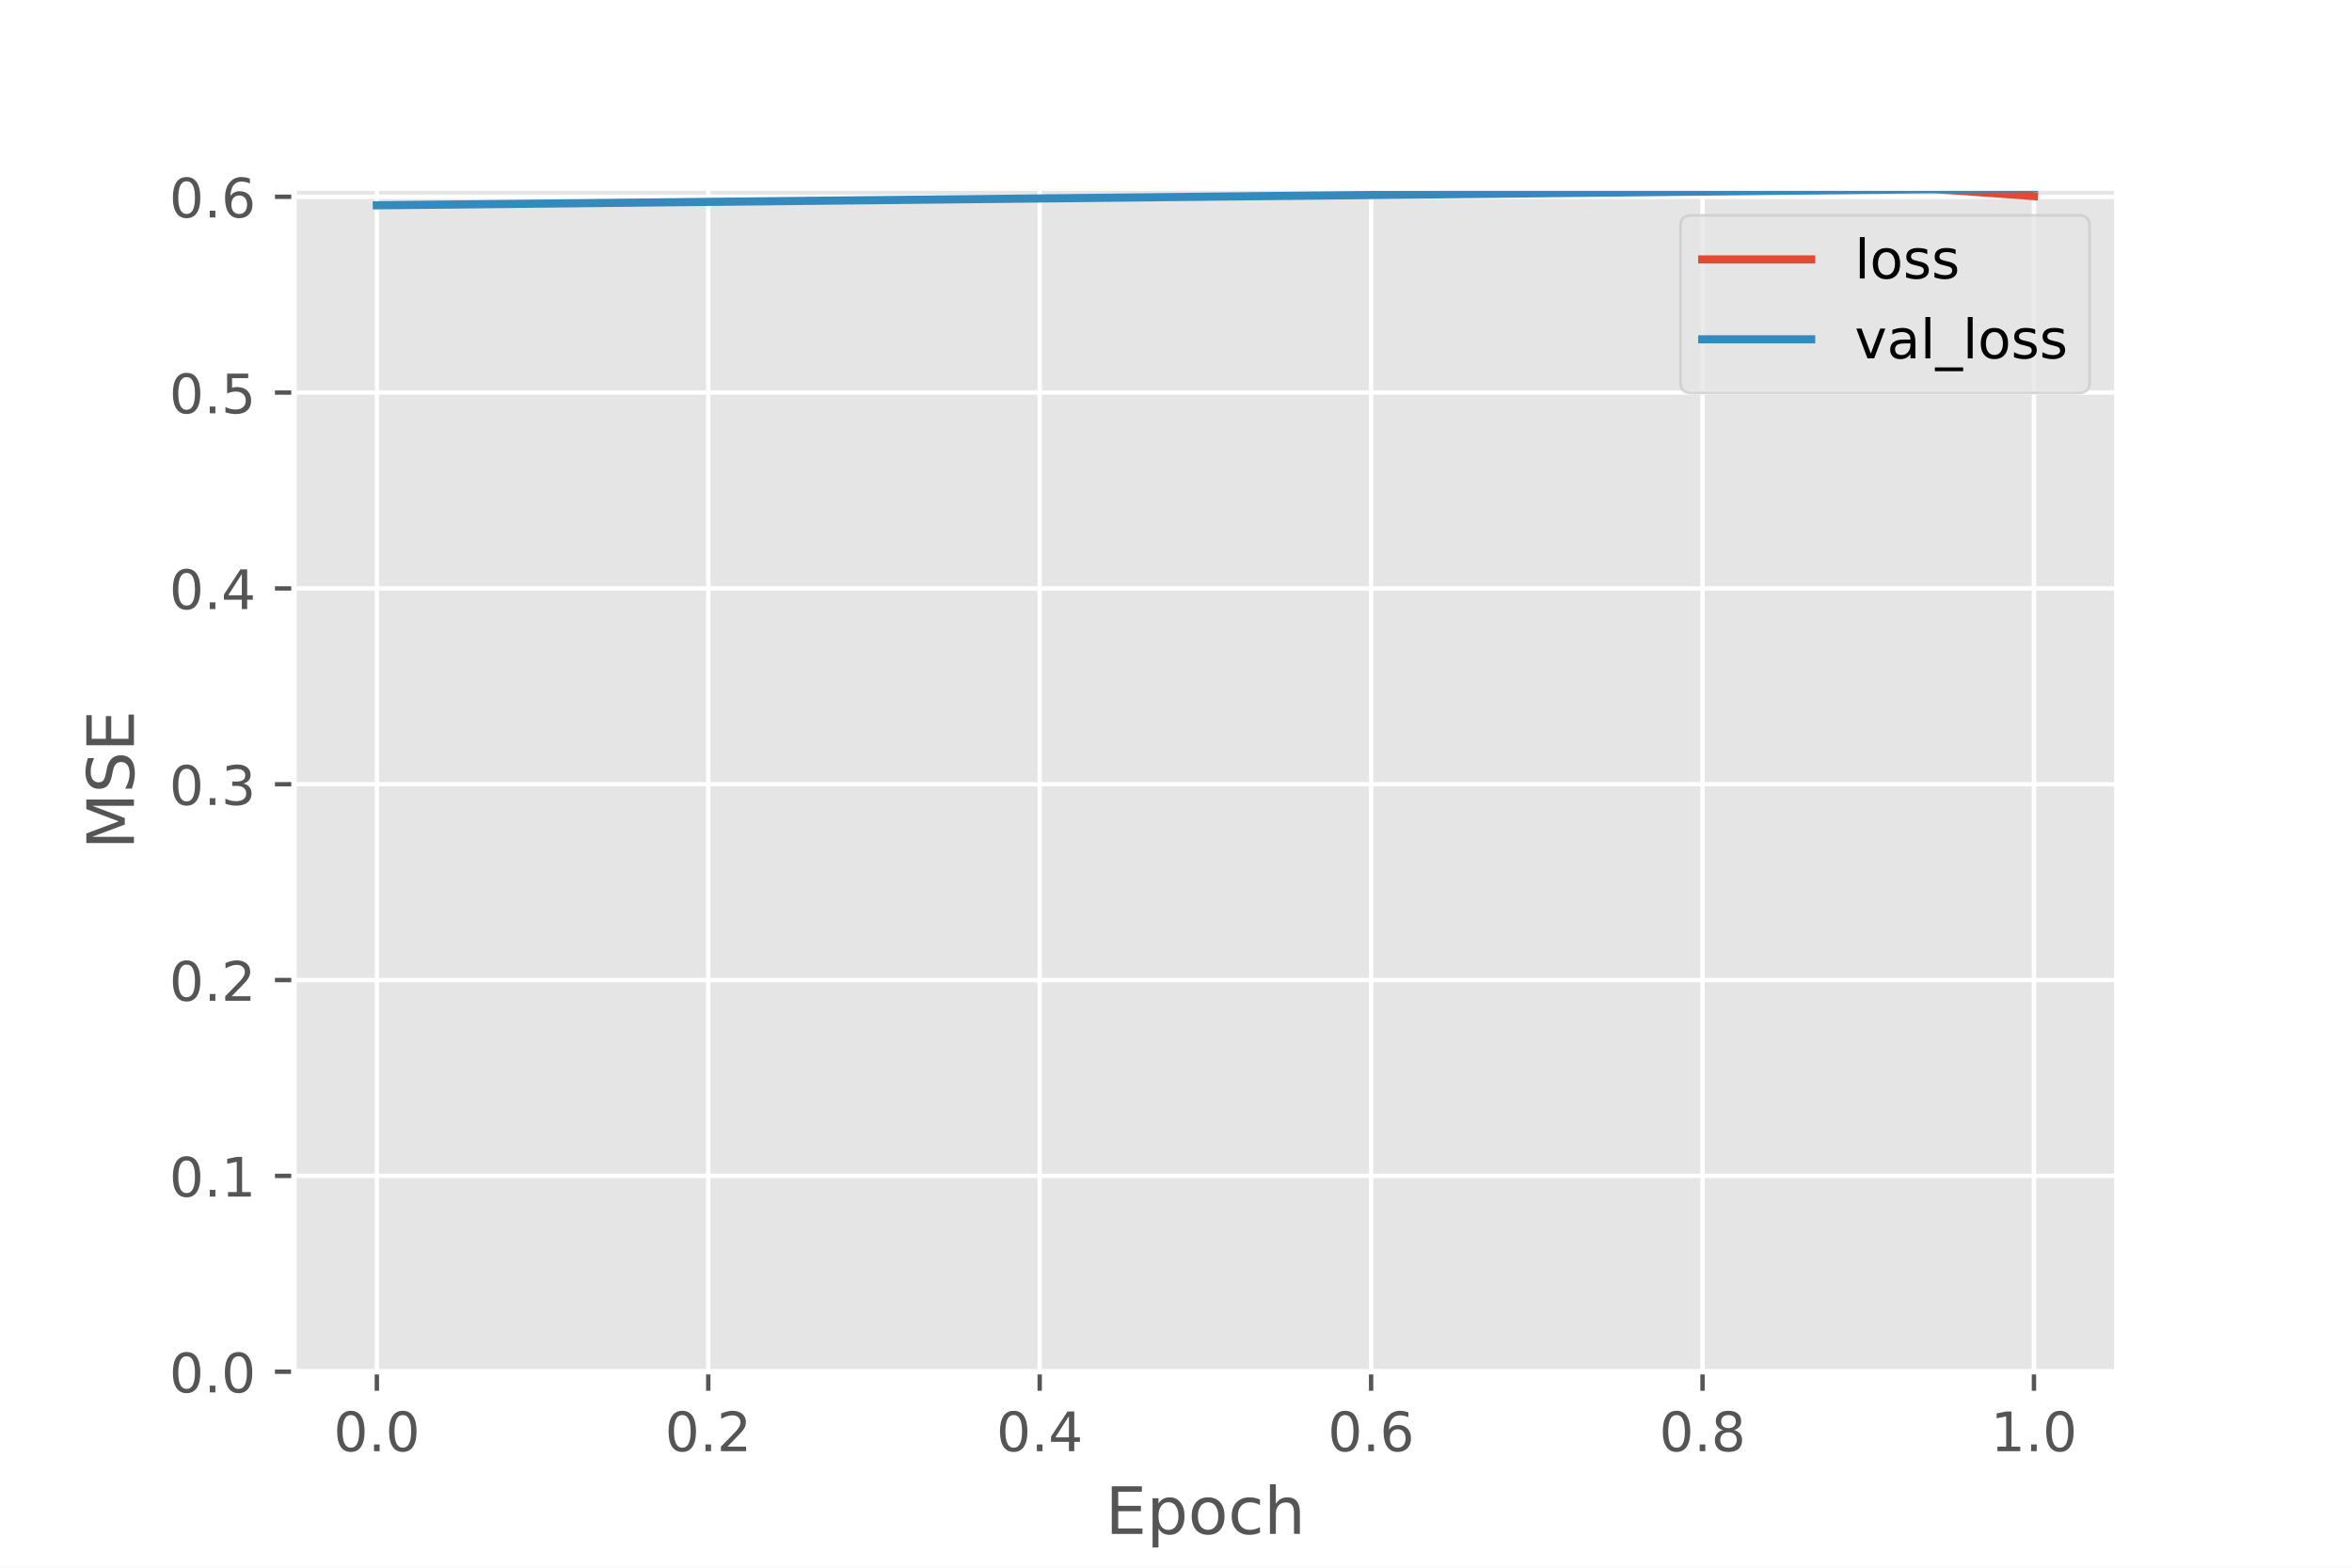
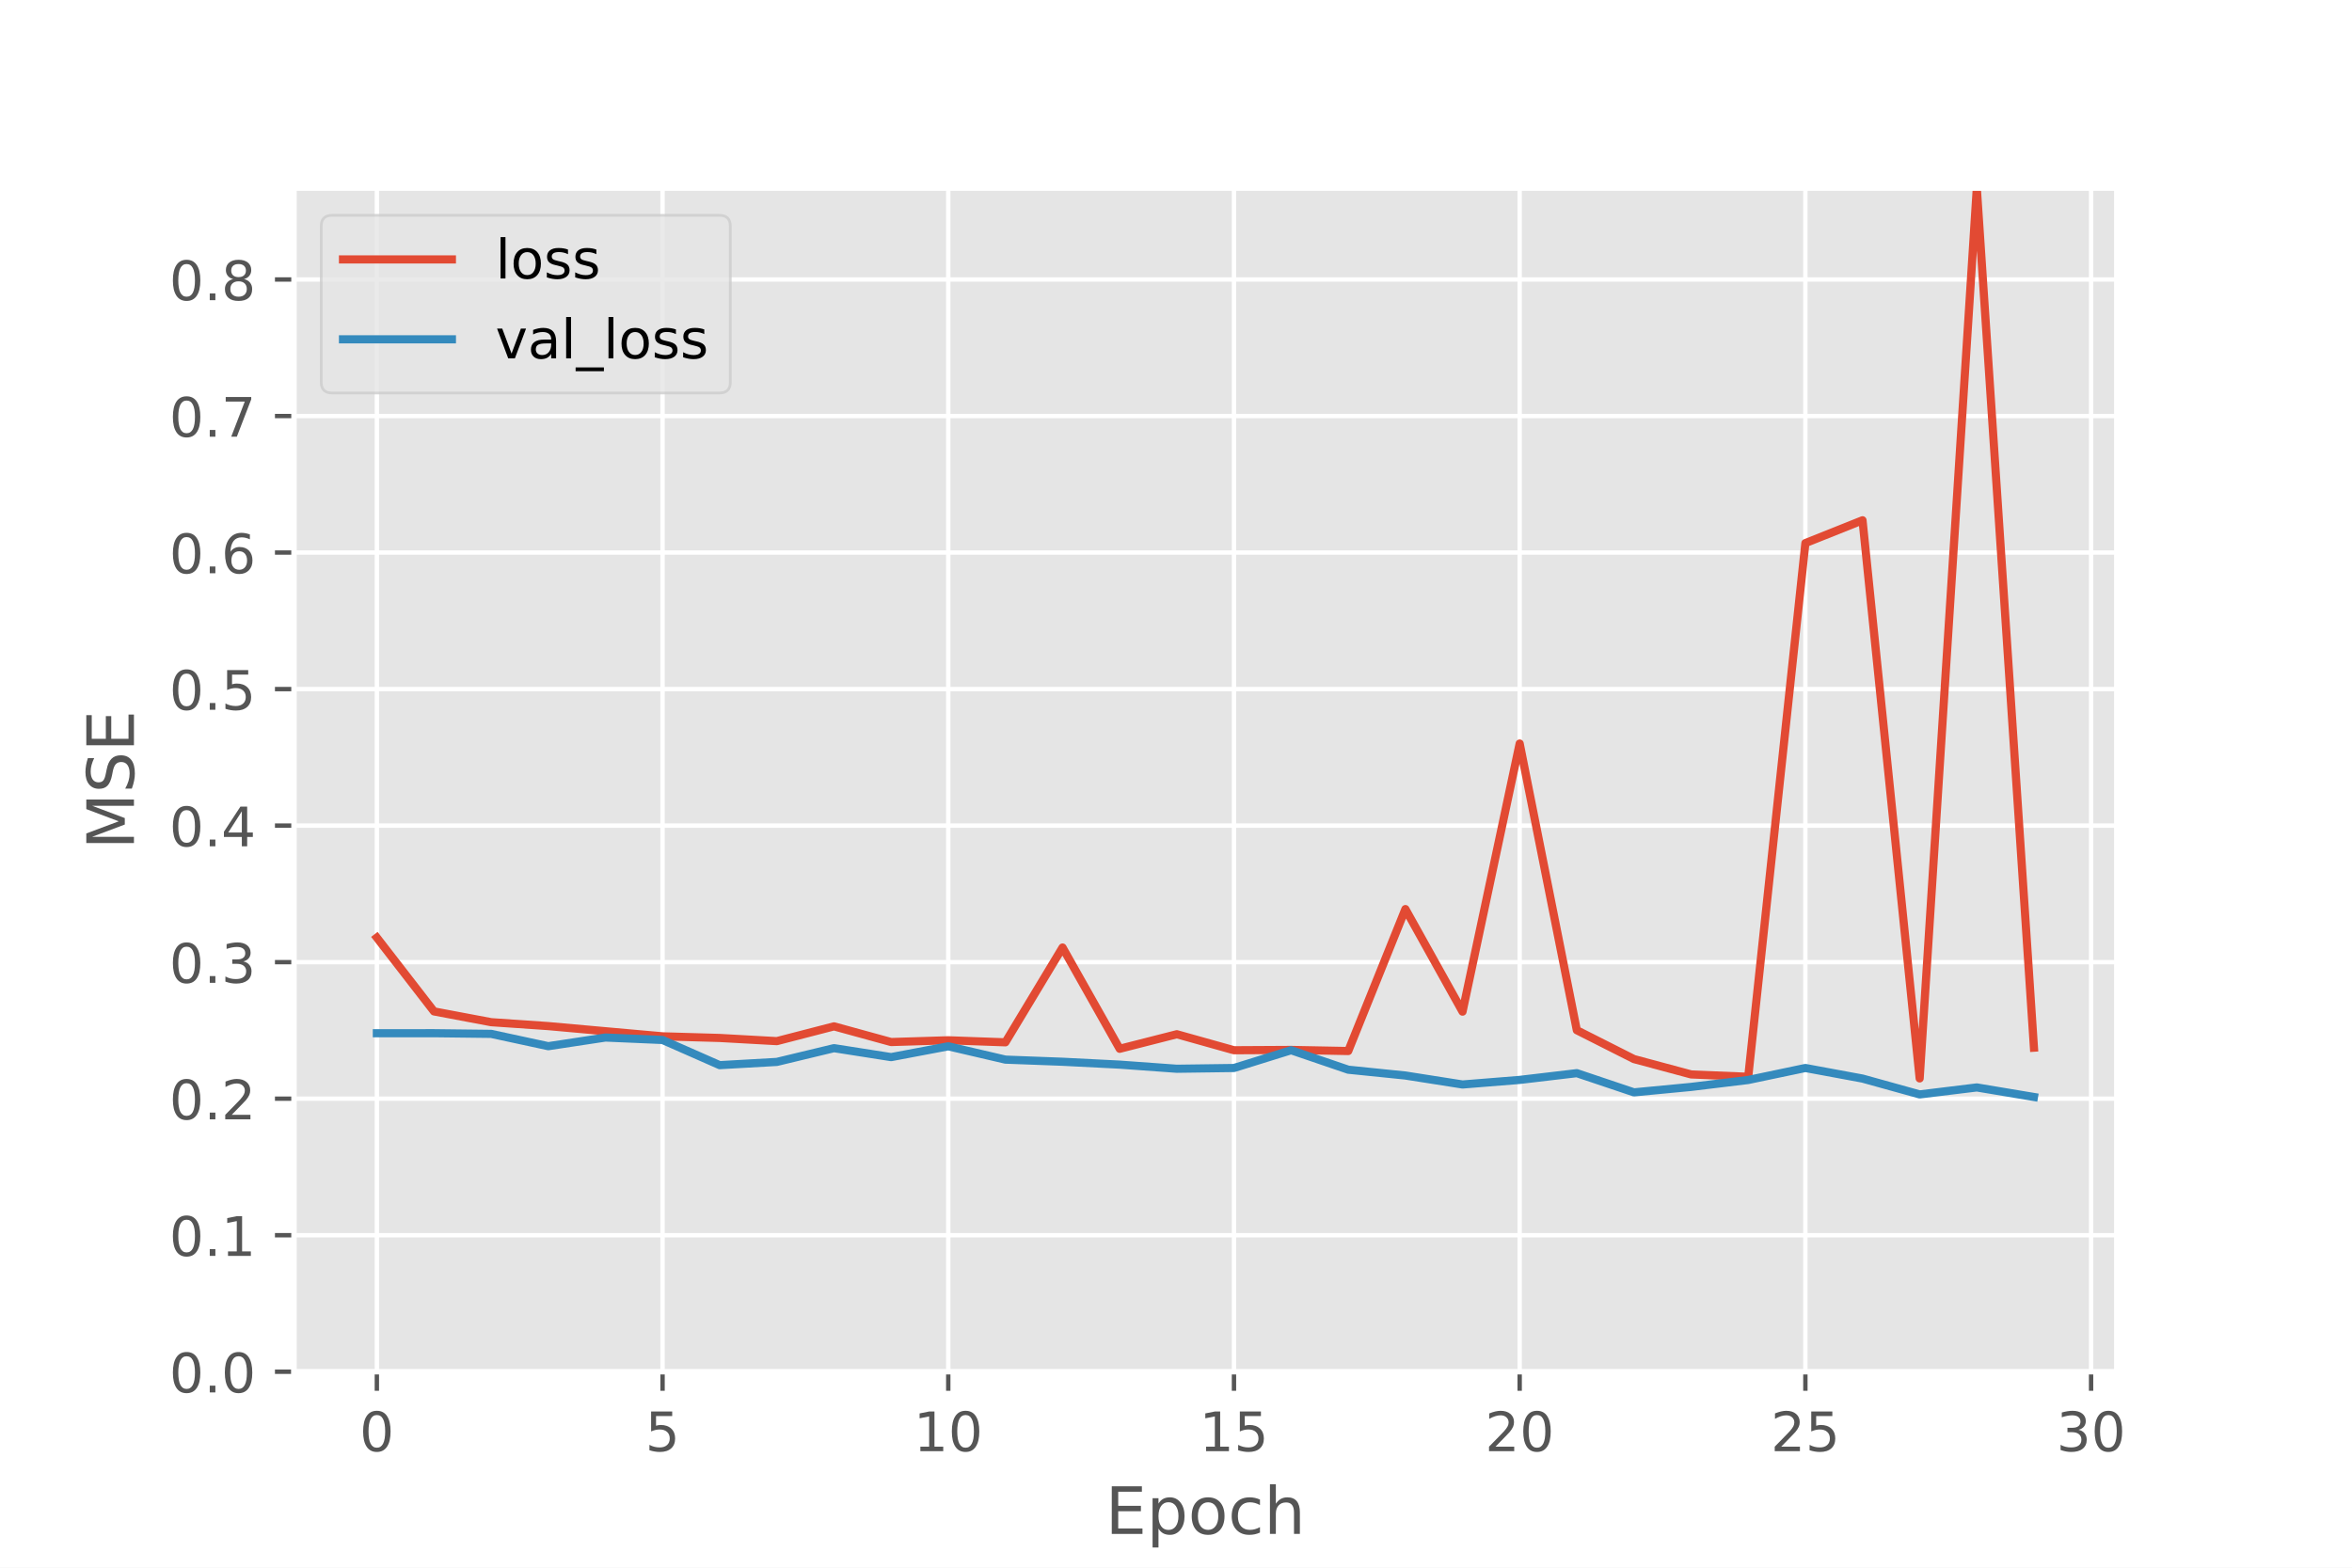
<svg xmlns="http://www.w3.org/2000/svg" xmlns:xlink="http://www.w3.org/1999/xlink" height="288pt" version="1.1" viewBox="0 0 432 288" width="432pt">
  <defs>
    <style type="text/css">*{stroke-linecap:butt;stroke-linejoin:round;}</style>
  </defs>
  <g id="figure_1">
    <g id="patch_1">
      <path d="M 0 288  L 432 288  L 432 0  L 0 0  z " style="fill:#ffffff;" />
    </g>
    <g id="axes_1">
      <g id="patch_2">
        <path d="M 54 252  L 388.8 252  L 388.8 34.56  L 54 34.56  z " style="fill:#e5e5e5;" />
      </g>
      <g id="matplotlib.axis_1">
        <g id="xtick_1">
          <g id="line2d_1">
-             <path clip-path="url(#pa5d5333be8)" d="M 69.218 252  L 69.218 34.56  " style="fill:none;stroke:#ffffff;stroke-linecap:square;stroke-width:0.8;" />
+             <path clip-path="url(#p86d33bd21b)" d="M 69.218 252  L 69.218 34.56  " style="fill:none;stroke:#ffffff;stroke-linecap:square;stroke-width:0.8;" />
          </g>
          <g id="line2d_2">
            <defs>
-               <path d="M 0 0  L 0 3.5  " id="mc7befcfb04" style="stroke:#555555;stroke-width:0.8;" />
-             </defs>
-             <g>
-               <use style="fill:#555555;stroke:#555555;stroke-width:0.8;" x="69.218" xlink:href="#mc7befcfb04" y="252" />
+               <path d="M 0 0  L 0 3.5  " id="m400132d684" style="stroke:#555555;stroke-width:0.8;" />
+             </defs>
+             <g>
+               <use style="fill:#555555;stroke:#555555;stroke-width:0.8;" x="69.218" xlink:href="#m400132d684" y="252" />
            </g>
          </g>
          <g id="text_1">
-             <g style="fill:#555555;" transform="translate(61.26662 266.5984)scale(0.1 -0.1)">
+             <g style="fill:#555555;" transform="translate(66.03693 266.5984)scale(0.1 -0.1)">
              <defs>
                <path d="M 2034 4250  Q 1547 4250 1301 3770  Q 1056 3291 1056 2328  Q 1056 1369 1301 889  Q 1547 409 2034 409  Q 2525 409 2770 889  Q 3016 1369 3016 2328  Q 3016 3291 2770 3770  Q 2525 4250 2034 4250  z M 2034 4750  Q 2819 4750 3233 4129  Q 3647 3509 3647 2328  Q 3647 1150 3233 529  Q 2819 -91 2034 -91  Q 1250 -91 836 529  Q 422 1150 422 2328  Q 422 3509 836 4129  Q 1250 4750 2034 4750  z " id="DejaVuSans-30" transform="scale(0.015625)" />
-                 <path d="M 684 794  L 1344 794  L 1344 0  L 684 0  L 684 794  z " id="DejaVuSans-2e" transform="scale(0.015625)" />
-               </defs>
-               <use xlink:href="#DejaVuSans-30" />
-               <use x="63.623" xlink:href="#DejaVuSans-2e" />
-               <use x="95.41" xlink:href="#DejaVuSans-30" />
+               </defs>
+               <use xlink:href="#DejaVuSans-30" />
            </g>
          </g>
        </g>
        <g id="xtick_2">
          <g id="line2d_3">
-             <path clip-path="url(#pa5d5333be8)" d="M 130.091 252  L 130.091 34.56  " style="fill:none;stroke:#ffffff;stroke-linecap:square;stroke-width:0.8;" />
+             <path clip-path="url(#p86d33bd21b)" d="M 121.695 252  L 121.695 34.56  " style="fill:none;stroke:#ffffff;stroke-linecap:square;stroke-width:0.8;" />
          </g>
          <g id="line2d_4">
            <g>
-               <use style="fill:#555555;stroke:#555555;stroke-width:0.8;" x="130.091" xlink:href="#mc7befcfb04" y="252" />
+               <use style="fill:#555555;stroke:#555555;stroke-width:0.8;" x="121.695" xlink:href="#m400132d684" y="252" />
            </g>
          </g>
          <g id="text_2">
-             <g style="fill:#555555;" transform="translate(122.1393 266.5984)scale(0.1 -0.1)">
-               <defs>
-                 <path d="M 1228 531  L 3431 531  L 3431 0  L 469 0  L 469 531  Q 828 903 1448 1529  Q 2069 2156 2228 2338  Q 2531 2678 2651 2914  Q 2772 3150 2772 3378  Q 2772 3750 2511 3984  Q 2250 4219 1831 4219  Q 1534 4219 1204 4116  Q 875 4013 500 3803  L 500 4441  Q 881 4594 1212 4672  Q 1544 4750 1819 4750  Q 2544 4750 2975 4387  Q 3406 4025 3406 3419  Q 3406 3131 3298 2873  Q 3191 2616 2906 2266  Q 2828 2175 2409 1742  Q 1991 1309 1228 531  z " id="DejaVuSans-32" transform="scale(0.015625)" />
-               </defs>
-               <use xlink:href="#DejaVuSans-30" />
-               <use x="63.623" xlink:href="#DejaVuSans-2e" />
-               <use x="95.41" xlink:href="#DejaVuSans-32" />
+             <g style="fill:#555555;" transform="translate(118.5134 266.5984)scale(0.1 -0.1)">
+               <defs>
+                 <path d="M 691 4666  L 3169 4666  L 3169 4134  L 1269 4134  L 1269 2991  Q 1406 3038 1543 3061  Q 1681 3084 1819 3084  Q 2600 3084 3056 2656  Q 3513 2228 3513 1497  Q 3513 744 3044 326  Q 2575 -91 1722 -91  Q 1428 -91 1123 -41  Q 819 9 494 109  L 494 744  Q 775 591 1075 516  Q 1375 441 1709 441  Q 2250 441 2565 725  Q 2881 1009 2881 1497  Q 2881 1984 2565 2268  Q 2250 2553 1709 2553  Q 1456 2553 1204 2497  Q 953 2441 691 2322  L 691 4666  z " id="DejaVuSans-35" transform="scale(0.015625)" />
+               </defs>
+               <use xlink:href="#DejaVuSans-35" />
            </g>
          </g>
        </g>
        <g id="xtick_3">
          <g id="line2d_5">
-             <path clip-path="url(#pa5d5333be8)" d="M 190.964 252  L 190.964 34.56  " style="fill:none;stroke:#ffffff;stroke-linecap:square;stroke-width:0.8;" />
+             <path clip-path="url(#p86d33bd21b)" d="M 174.171 252  L 174.171 34.56  " style="fill:none;stroke:#ffffff;stroke-linecap:square;stroke-width:0.8;" />
          </g>
          <g id="line2d_6">
            <g>
-               <use style="fill:#555555;stroke:#555555;stroke-width:0.8;" x="190.964" xlink:href="#mc7befcfb04" y="252" />
+               <use style="fill:#555555;stroke:#555555;stroke-width:0.8;" x="174.171" xlink:href="#m400132d684" y="252" />
            </g>
          </g>
          <g id="text_3">
-             <g style="fill:#555555;" transform="translate(183.0121 266.5984)scale(0.1 -0.1)">
-               <defs>
-                 <path d="M 2419 4116  L 825 1625  L 2419 1625  L 2419 4116  z M 2253 4666  L 3047 4666  L 3047 1625  L 3713 1625  L 3713 1100  L 3047 1100  L 3047 0  L 2419 0  L 2419 1100  L 313 1100  L 313 1709  L 2253 4666  z " id="DejaVuSans-34" transform="scale(0.015625)" />
-               </defs>
-               <use xlink:href="#DejaVuSans-30" />
-               <use x="63.623" xlink:href="#DejaVuSans-2e" />
-               <use x="95.41" xlink:href="#DejaVuSans-34" />
+             <g style="fill:#555555;" transform="translate(167.8087 266.5984)scale(0.1 -0.1)">
+               <defs>
+                 <path d="M 794 531  L 1825 531  L 1825 4091  L 703 3866  L 703 4441  L 1819 4666  L 2450 4666  L 2450 531  L 3481 531  L 3481 0  L 794 0  L 794 531  z " id="DejaVuSans-31" transform="scale(0.015625)" />
+               </defs>
+               <use xlink:href="#DejaVuSans-31" />
+               <use x="63.623" xlink:href="#DejaVuSans-30" />
            </g>
          </g>
        </g>
        <g id="xtick_4">
          <g id="line2d_7">
-             <path clip-path="url(#pa5d5333be8)" d="M 251.836 252  L 251.836 34.56  " style="fill:none;stroke:#ffffff;stroke-linecap:square;stroke-width:0.8;" />
+             <path clip-path="url(#p86d33bd21b)" d="M 226.648 252  L 226.648 34.56  " style="fill:none;stroke:#ffffff;stroke-linecap:square;stroke-width:0.8;" />
          </g>
          <g id="line2d_8">
            <g>
-               <use style="fill:#555555;stroke:#555555;stroke-width:0.8;" x="251.836" xlink:href="#mc7befcfb04" y="252" />
+               <use style="fill:#555555;stroke:#555555;stroke-width:0.8;" x="226.648" xlink:href="#m400132d684" y="252" />
            </g>
          </g>
          <g id="text_4">
-             <g style="fill:#555555;" transform="translate(243.8848 266.5984)scale(0.1 -0.1)">
-               <defs>
-                 <path d="M 2113 2584  Q 1688 2584 1439 2293  Q 1191 2003 1191 1497  Q 1191 994 1439 701  Q 1688 409 2113 409  Q 2538 409 2786 701  Q 3034 994 3034 1497  Q 3034 2003 2786 2293  Q 2538 2584 2113 2584  z M 3366 4563  L 3366 3988  Q 3128 4100 2886 4159  Q 2644 4219 2406 4219  Q 1781 4219 1451 3797  Q 1122 3375 1075 2522  Q 1259 2794 1537 2939  Q 1816 3084 2150 3084  Q 2853 3084 3261 2657  Q 3669 2231 3669 1497  Q 3669 778 3244 343  Q 2819 -91 2113 -91  Q 1303 -91 875 529  Q 447 1150 447 2328  Q 447 3434 972 4092  Q 1497 4750 2381 4750  Q 2619 4750 2861 4703  Q 3103 4656 3366 4563  z " id="DejaVuSans-36" transform="scale(0.015625)" />
-               </defs>
-               <use xlink:href="#DejaVuSans-30" />
-               <use x="63.623" xlink:href="#DejaVuSans-2e" />
-               <use x="95.41" xlink:href="#DejaVuSans-36" />
+             <g style="fill:#555555;" transform="translate(220.2851 266.5984)scale(0.1 -0.1)">
+               <use xlink:href="#DejaVuSans-31" />
+               <use x="63.623" xlink:href="#DejaVuSans-35" />
            </g>
          </g>
        </g>
        <g id="xtick_5">
          <g id="line2d_9">
-             <path clip-path="url(#pa5d5333be8)" d="M 312.709 252  L 312.709 34.56  " style="fill:none;stroke:#ffffff;stroke-linecap:square;stroke-width:0.8;" />
+             <path clip-path="url(#p86d33bd21b)" d="M 279.124 252  L 279.124 34.56  " style="fill:none;stroke:#ffffff;stroke-linecap:square;stroke-width:0.8;" />
          </g>
          <g id="line2d_10">
            <g>
-               <use style="fill:#555555;stroke:#555555;stroke-width:0.8;" x="312.709" xlink:href="#mc7befcfb04" y="252" />
+               <use style="fill:#555555;stroke:#555555;stroke-width:0.8;" x="279.124" xlink:href="#m400132d684" y="252" />
            </g>
          </g>
          <g id="text_5">
-             <g style="fill:#555555;" transform="translate(304.7575 266.5984)scale(0.1 -0.1)">
-               <defs>
-                 <path d="M 2034 2216  Q 1584 2216 1326 1975  Q 1069 1734 1069 1313  Q 1069 891 1326 650  Q 1584 409 2034 409  Q 2484 409 2743 651  Q 3003 894 3003 1313  Q 3003 1734 2745 1975  Q 2488 2216 2034 2216  z M 1403 2484  Q 997 2584 770 2862  Q 544 3141 544 3541  Q 544 4100 942 4425  Q 1341 4750 2034 4750  Q 2731 4750 3128 4425  Q 3525 4100 3525 3541  Q 3525 3141 3298 2862  Q 3072 2584 2669 2484  Q 3125 2378 3379 2068  Q 3634 1759 3634 1313  Q 3634 634 3220 271  Q 2806 -91 2034 -91  Q 1263 -91 848 271  Q 434 634 434 1313  Q 434 1759 690 2068  Q 947 2378 1403 2484  z M 1172 3481  Q 1172 3119 1398 2916  Q 1625 2713 2034 2713  Q 2441 2713 2670 2916  Q 2900 3119 2900 3481  Q 2900 3844 2670 4047  Q 2441 4250 2034 4250  Q 1625 4250 1398 4047  Q 1172 3844 1172 3481  z " id="DejaVuSans-38" transform="scale(0.015625)" />
-               </defs>
-               <use xlink:href="#DejaVuSans-30" />
-               <use x="63.623" xlink:href="#DejaVuSans-2e" />
-               <use x="95.41" xlink:href="#DejaVuSans-38" />
+             <g style="fill:#555555;" transform="translate(272.7616 266.5984)scale(0.1 -0.1)">
+               <defs>
+                 <path d="M 1228 531  L 3431 531  L 3431 0  L 469 0  L 469 531  Q 828 903 1448 1529  Q 2069 2156 2228 2338  Q 2531 2678 2651 2914  Q 2772 3150 2772 3378  Q 2772 3750 2511 3984  Q 2250 4219 1831 4219  Q 1534 4219 1204 4116  Q 875 4013 500 3803  L 500 4441  Q 881 4594 1212 4672  Q 1544 4750 1819 4750  Q 2544 4750 2975 4387  Q 3406 4025 3406 3419  Q 3406 3131 3298 2873  Q 3191 2616 2906 2266  Q 2828 2175 2409 1742  Q 1991 1309 1228 531  z " id="DejaVuSans-32" transform="scale(0.015625)" />
+               </defs>
+               <use xlink:href="#DejaVuSans-32" />
+               <use x="63.623" xlink:href="#DejaVuSans-30" />
            </g>
          </g>
        </g>
        <g id="xtick_6">
          <g id="line2d_11">
-             <path clip-path="url(#pa5d5333be8)" d="M 373.582 252  L 373.582 34.56  " style="fill:none;stroke:#ffffff;stroke-linecap:square;stroke-width:0.8;" />
+             <path clip-path="url(#p86d33bd21b)" d="M 331.601 252  L 331.601 34.56  " style="fill:none;stroke:#ffffff;stroke-linecap:square;stroke-width:0.8;" />
          </g>
          <g id="line2d_12">
            <g>
-               <use style="fill:#555555;stroke:#555555;stroke-width:0.8;" x="373.582" xlink:href="#mc7befcfb04" y="252" />
+               <use style="fill:#555555;stroke:#555555;stroke-width:0.8;" x="331.601" xlink:href="#m400132d684" y="252" />
            </g>
          </g>
          <g id="text_6">
-             <g style="fill:#555555;" transform="translate(365.6303 266.5984)scale(0.1 -0.1)">
-               <defs>
-                 <path d="M 794 531  L 1825 531  L 1825 4091  L 703 3866  L 703 4441  L 1819 4666  L 2450 4666  L 2450 531  L 3481 531  L 3481 0  L 794 0  L 794 531  z " id="DejaVuSans-31" transform="scale(0.015625)" />
-               </defs>
-               <use xlink:href="#DejaVuSans-31" />
-               <use x="63.623" xlink:href="#DejaVuSans-2e" />
-               <use x="95.41" xlink:href="#DejaVuSans-30" />
-             </g>
-           </g>
-         </g>
-         <g id="text_7">
+             <g style="fill:#555555;" transform="translate(325.2381 266.5984)scale(0.1 -0.1)">
+               <use xlink:href="#DejaVuSans-32" />
+               <use x="63.623" xlink:href="#DejaVuSans-35" />
+             </g>
+           </g>
+         </g>
+         <g id="xtick_7">
+           <g id="line2d_13">
+             <path clip-path="url(#p86d33bd21b)" d="M 384.077 252  L 384.077 34.56  " style="fill:none;stroke:#ffffff;stroke-linecap:square;stroke-width:0.8;" />
+           </g>
+           <g id="line2d_14">
+             <g>
+               <use style="fill:#555555;stroke:#555555;stroke-width:0.8;" x="384.077" xlink:href="#m400132d684" y="252" />
+             </g>
+           </g>
+           <g id="text_7">
+             <g style="fill:#555555;" transform="translate(377.7146 266.5984)scale(0.1 -0.1)">
+               <defs>
+                 <path d="M 2597 2516  Q 3050 2419 3304 2112  Q 3559 1806 3559 1356  Q 3559 666 3084 287  Q 2609 -91 1734 -91  Q 1441 -91 1130 -33  Q 819 25 488 141  L 488 750  Q 750 597 1062 519  Q 1375 441 1716 441  Q 2309 441 2620 675  Q 2931 909 2931 1356  Q 2931 1769 2642 2001  Q 2353 2234 1838 2234  L 1294 2234  L 1294 2753  L 1863 2753  Q 2328 2753 2575 2939  Q 2822 3125 2822 3475  Q 2822 3834 2567 4026  Q 2313 4219 1838 4219  Q 1578 4219 1281 4162  Q 984 4106 628 3988  L 628 4550  Q 988 4650 1302 4700  Q 1616 4750 1894 4750  Q 2613 4750 3031 4423  Q 3450 4097 3450 3541  Q 3450 3153 3228 2886  Q 3006 2619 2597 2516  z " id="DejaVuSans-33" transform="scale(0.015625)" />
+               </defs>
+               <use xlink:href="#DejaVuSans-33" />
+               <use x="63.623" xlink:href="#DejaVuSans-30" />
+             </g>
+           </g>
+         </g>
+         <g id="text_8">
          <g style="fill:#555555;" transform="translate(203.0269 281.7962)scale(0.12 -0.12)">
            <defs>
              <path d="M 628 4666  L 3578 4666  L 3578 4134  L 1259 4134  L 1259 2753  L 3481 2753  L 3481 2222  L 1259 2222  L 1259 531  L 3634 531  L 3634 0  L 628 0  L 628 4666  z " id="DejaVuSans-45" transform="scale(0.015625)" />
              <path d="M 1159 525  L 1159 -1331  L 581 -1331  L 581 3500  L 1159 3500  L 1159 2969  Q 1341 3281 1617 3432  Q 1894 3584 2278 3584  Q 2916 3584 3314 3078  Q 3713 2572 3713 1747  Q 3713 922 3314 415  Q 2916 -91 2278 -91  Q 1894 -91 1617 61  Q 1341 213 1159 525  z M 3116 1747  Q 3116 2381 2855 2742  Q 2594 3103 2138 3103  Q 1681 3103 1420 2742  Q 1159 2381 1159 1747  Q 1159 1113 1420 752  Q 1681 391 2138 391  Q 2594 391 2855 752  Q 3116 1113 3116 1747  z " id="DejaVuSans-70" transform="scale(0.015625)" />
              <path d="M 1959 3097  Q 1497 3097 1228 2736  Q 959 2375 959 1747  Q 959 1119 1226 758  Q 1494 397 1959 397  Q 2419 397 2687 759  Q 2956 1122 2956 1747  Q 2956 2369 2687 2733  Q 2419 3097 1959 3097  z M 1959 3584  Q 2709 3584 3137 3096  Q 3566 2609 3566 1747  Q 3566 888 3137 398  Q 2709 -91 1959 -91  Q 1206 -91 779 398  Q 353 888 353 1747  Q 353 2609 779 3096  Q 1206 3584 1959 3584  z " id="DejaVuSans-6f" transform="scale(0.015625)" />
              <path d="M 3122 3366  L 3122 2828  Q 2878 2963 2633 3030  Q 2388 3097 2138 3097  Q 1578 3097 1268 2742  Q 959 2388 959 1747  Q 959 1106 1268 751  Q 1578 397 2138 397  Q 2388 397 2633 464  Q 2878 531 3122 666  L 3122 134  Q 2881 22 2623 -34  Q 2366 -91 2075 -91  Q 1284 -91 818 406  Q 353 903 353 1747  Q 353 2603 823 3093  Q 1294 3584 2113 3584  Q 2378 3584 2631 3529  Q 2884 3475 3122 3366  z " id="DejaVuSans-63" transform="scale(0.015625)" />
              <path d="M 3513 2113  L 3513 0  L 2938 0  L 2938 2094  Q 2938 2591 2744 2837  Q 2550 3084 2163 3084  Q 1697 3084 1428 2787  Q 1159 2491 1159 1978  L 1159 0  L 581 0  L 581 4863  L 1159 4863  L 1159 2956  Q 1366 3272 1645 3428  Q 1925 3584 2291 3584  Q 2894 3584 3203 3211  Q 3513 2838 3513 2113  z " id="DejaVuSans-68" transform="scale(0.015625)" />
            </defs>
            <use xlink:href="#DejaVuSans-45" />
            <use x="63.184" xlink:href="#DejaVuSans-70" />
            <use x="126.66" xlink:href="#DejaVuSans-6f" />
            <use x="187.842" xlink:href="#DejaVuSans-63" />
            <use x="242.822" xlink:href="#DejaVuSans-68" />
          </g>
        </g>
      </g>
      <g id="matplotlib.axis_2">
        <g id="ytick_1">
-           <g id="line2d_13">
-             <path clip-path="url(#pa5d5333be8)" d="M 54 252  L 388.8 252  " style="fill:none;stroke:#ffffff;stroke-linecap:square;stroke-width:0.8;" />
-           </g>
-           <g id="line2d_14">
-             <defs>
-               <path d="M 0 0  L -3.5 0  " id="m22f08bd52a" style="stroke:#555555;stroke-width:0.8;" />
-             </defs>
-             <g>
-               <use style="fill:#555555;stroke:#555555;stroke-width:0.8;" x="54" xlink:href="#m22f08bd52a" y="252" />
-             </g>
-           </g>
-           <g id="text_8">
+           <g id="line2d_15">
+             <path clip-path="url(#p86d33bd21b)" d="M 54 252  L 388.8 252  " style="fill:none;stroke:#ffffff;stroke-linecap:square;stroke-width:0.8;" />
+           </g>
+           <g id="line2d_16">
+             <defs>
+               <path d="M 0 0  L -3.5 0  " id="m25a396aba7" style="stroke:#555555;stroke-width:0.8;" />
+             </defs>
+             <g>
+               <use style="fill:#555555;stroke:#555555;stroke-width:0.8;" x="54" xlink:href="#m25a396aba7" y="252" />
+             </g>
+           </g>
+           <g id="text_9">
            <g style="fill:#555555;" transform="translate(31.09688 255.7992)scale(0.1 -0.1)">
+               <defs>
+                 <path d="M 684 794  L 1344 794  L 1344 0  L 684 0  L 684 794  z " id="DejaVuSans-2e" transform="scale(0.015625)" />
+               </defs>
              <use xlink:href="#DejaVuSans-30" />
              <use x="63.623" xlink:href="#DejaVuSans-2e" />
              <use x="95.41" xlink:href="#DejaVuSans-30" />
            </g>
          </g>
        </g>
        <g id="ytick_2">
-           <g id="line2d_15">
-             <path clip-path="url(#pa5d5333be8)" d="M 54 216.025  L 388.8 216.025  " style="fill:none;stroke:#ffffff;stroke-linecap:square;stroke-width:0.8;" />
-           </g>
-           <g id="line2d_16">
-             <g>
-               <use style="fill:#555555;stroke:#555555;stroke-width:0.8;" x="54" xlink:href="#m22f08bd52a" y="216.025" />
-             </g>
-           </g>
-           <g id="text_9">
-             <g style="fill:#555555;" transform="translate(31.09688 219.8237)scale(0.1 -0.1)">
+           <g id="line2d_17">
+             <path clip-path="url(#p86d33bd21b)" d="M 54 226.918  L 388.8 226.918  " style="fill:none;stroke:#ffffff;stroke-linecap:square;stroke-width:0.8;" />
+           </g>
+           <g id="line2d_18">
+             <g>
+               <use style="fill:#555555;stroke:#555555;stroke-width:0.8;" x="54" xlink:href="#m25a396aba7" y="226.918" />
+             </g>
+           </g>
+           <g id="text_10">
+             <g style="fill:#555555;" transform="translate(31.09688 230.7177)scale(0.1 -0.1)">
              <use xlink:href="#DejaVuSans-30" />
              <use x="63.623" xlink:href="#DejaVuSans-2e" />
              <use x="95.41" xlink:href="#DejaVuSans-31" />
            </g>
          </g>
        </g>
        <g id="ytick_3">
-           <g id="line2d_17">
-             <path clip-path="url(#pa5d5333be8)" d="M 54 180.049  L 388.8 180.049  " style="fill:none;stroke:#ffffff;stroke-linecap:square;stroke-width:0.8;" />
-           </g>
-           <g id="line2d_18">
-             <g>
-               <use style="fill:#555555;stroke:#555555;stroke-width:0.8;" x="54" xlink:href="#m22f08bd52a" y="180.049" />
-             </g>
-           </g>
-           <g id="text_10">
-             <g style="fill:#555555;" transform="translate(31.09688 183.8482)scale(0.1 -0.1)">
+           <g id="line2d_19">
+             <path clip-path="url(#p86d33bd21b)" d="M 54 201.837  L 388.8 201.837  " style="fill:none;stroke:#ffffff;stroke-linecap:square;stroke-width:0.8;" />
+           </g>
+           <g id="line2d_20">
+             <g>
+               <use style="fill:#555555;stroke:#555555;stroke-width:0.8;" x="54" xlink:href="#m25a396aba7" y="201.837" />
+             </g>
+           </g>
+           <g id="text_11">
+             <g style="fill:#555555;" transform="translate(31.09688 205.6361)scale(0.1 -0.1)">
              <use xlink:href="#DejaVuSans-30" />
              <use x="63.623" xlink:href="#DejaVuSans-2e" />
              <use x="95.41" xlink:href="#DejaVuSans-32" />
            </g>
          </g>
        </g>
        <g id="ytick_4">
-           <g id="line2d_19">
-             <path clip-path="url(#pa5d5333be8)" d="M 54 144.074  L 388.8 144.074  " style="fill:none;stroke:#ffffff;stroke-linecap:square;stroke-width:0.8;" />
-           </g>
-           <g id="line2d_20">
-             <g>
-               <use style="fill:#555555;stroke:#555555;stroke-width:0.8;" x="54" xlink:href="#m22f08bd52a" y="144.074" />
-             </g>
-           </g>
-           <g id="text_11">
-             <g style="fill:#555555;" transform="translate(31.09688 147.8727)scale(0.1 -0.1)">
-               <defs>
-                 <path d="M 2597 2516  Q 3050 2419 3304 2112  Q 3559 1806 3559 1356  Q 3559 666 3084 287  Q 2609 -91 1734 -91  Q 1441 -91 1130 -33  Q 819 25 488 141  L 488 750  Q 750 597 1062 519  Q 1375 441 1716 441  Q 2309 441 2620 675  Q 2931 909 2931 1356  Q 2931 1769 2642 2001  Q 2353 2234 1838 2234  L 1294 2234  L 1294 2753  L 1863 2753  Q 2328 2753 2575 2939  Q 2822 3125 2822 3475  Q 2822 3834 2567 4026  Q 2313 4219 1838 4219  Q 1578 4219 1281 4162  Q 984 4106 628 3988  L 628 4550  Q 988 4650 1302 4700  Q 1616 4750 1894 4750  Q 2613 4750 3031 4423  Q 3450 4097 3450 3541  Q 3450 3153 3228 2886  Q 3006 2619 2597 2516  z " id="DejaVuSans-33" transform="scale(0.015625)" />
-               </defs>
+           <g id="line2d_21">
+             <path clip-path="url(#p86d33bd21b)" d="M 54 176.755  L 388.8 176.755  " style="fill:none;stroke:#ffffff;stroke-linecap:square;stroke-width:0.8;" />
+           </g>
+           <g id="line2d_22">
+             <g>
+               <use style="fill:#555555;stroke:#555555;stroke-width:0.8;" x="54" xlink:href="#m25a396aba7" y="176.755" />
+             </g>
+           </g>
+           <g id="text_12">
+             <g style="fill:#555555;" transform="translate(31.09688 180.5545)scale(0.1 -0.1)">
              <use xlink:href="#DejaVuSans-30" />
              <use x="63.623" xlink:href="#DejaVuSans-2e" />
              <use x="95.41" xlink:href="#DejaVuSans-33" />
            </g>
          </g>
        </g>
        <g id="ytick_5">
-           <g id="line2d_21">
-             <path clip-path="url(#pa5d5333be8)" d="M 54 108.098  L 388.8 108.098  " style="fill:none;stroke:#ffffff;stroke-linecap:square;stroke-width:0.8;" />
-           </g>
-           <g id="line2d_22">
-             <g>
-               <use style="fill:#555555;stroke:#555555;stroke-width:0.8;" x="54" xlink:href="#m22f08bd52a" y="108.098" />
-             </g>
-           </g>
-           <g id="text_12">
-             <g style="fill:#555555;" transform="translate(31.09688 111.8973)scale(0.1 -0.1)">
+           <g id="line2d_23">
+             <path clip-path="url(#p86d33bd21b)" d="M 54 151.674  L 388.8 151.674  " style="fill:none;stroke:#ffffff;stroke-linecap:square;stroke-width:0.8;" />
+           </g>
+           <g id="line2d_24">
+             <g>
+               <use style="fill:#555555;stroke:#555555;stroke-width:0.8;" x="54" xlink:href="#m25a396aba7" y="151.674" />
+             </g>
+           </g>
+           <g id="text_13">
+             <g style="fill:#555555;" transform="translate(31.09688 155.473)scale(0.1 -0.1)">
+               <defs>
+                 <path d="M 2419 4116  L 825 1625  L 2419 1625  L 2419 4116  z M 2253 4666  L 3047 4666  L 3047 1625  L 3713 1625  L 3713 1100  L 3047 1100  L 3047 0  L 2419 0  L 2419 1100  L 313 1100  L 313 1709  L 2253 4666  z " id="DejaVuSans-34" transform="scale(0.015625)" />
+               </defs>
              <use xlink:href="#DejaVuSans-30" />
              <use x="63.623" xlink:href="#DejaVuSans-2e" />
              <use x="95.41" xlink:href="#DejaVuSans-34" />
            </g>
          </g>
        </g>
        <g id="ytick_6">
-           <g id="line2d_23">
-             <path clip-path="url(#pa5d5333be8)" d="M 54 72.123  L 388.8 72.123  " style="fill:none;stroke:#ffffff;stroke-linecap:square;stroke-width:0.8;" />
-           </g>
-           <g id="line2d_24">
-             <g>
-               <use style="fill:#555555;stroke:#555555;stroke-width:0.8;" x="54" xlink:href="#m22f08bd52a" y="72.123" />
-             </g>
-           </g>
-           <g id="text_13">
-             <g style="fill:#555555;" transform="translate(31.09688 75.92176)scale(0.1 -0.1)">
-               <defs>
-                 <path d="M 691 4666  L 3169 4666  L 3169 4134  L 1269 4134  L 1269 2991  Q 1406 3038 1543 3061  Q 1681 3084 1819 3084  Q 2600 3084 3056 2656  Q 3513 2228 3513 1497  Q 3513 744 3044 326  Q 2575 -91 1722 -91  Q 1428 -91 1123 -41  Q 819 9 494 109  L 494 744  Q 775 591 1075 516  Q 1375 441 1709 441  Q 2250 441 2565 725  Q 2881 1009 2881 1497  Q 2881 1984 2565 2268  Q 2250 2553 1709 2553  Q 1456 2553 1204 2497  Q 953 2441 691 2322  L 691 4666  z " id="DejaVuSans-35" transform="scale(0.015625)" />
-               </defs>
+           <g id="line2d_25">
+             <path clip-path="url(#p86d33bd21b)" d="M 54 126.592  L 388.8 126.592  " style="fill:none;stroke:#ffffff;stroke-linecap:square;stroke-width:0.8;" />
+           </g>
+           <g id="line2d_26">
+             <g>
+               <use style="fill:#555555;stroke:#555555;stroke-width:0.8;" x="54" xlink:href="#m25a396aba7" y="126.592" />
+             </g>
+           </g>
+           <g id="text_14">
+             <g style="fill:#555555;" transform="translate(31.09688 130.3914)scale(0.1 -0.1)">
              <use xlink:href="#DejaVuSans-30" />
              <use x="63.623" xlink:href="#DejaVuSans-2e" />
              <use x="95.41" xlink:href="#DejaVuSans-35" />
            </g>
          </g>
        </g>
        <g id="ytick_7">
-           <g id="line2d_25">
-             <path clip-path="url(#pa5d5333be8)" d="M 54 36.147  L 388.8 36.147  " style="fill:none;stroke:#ffffff;stroke-linecap:square;stroke-width:0.8;" />
-           </g>
-           <g id="line2d_26">
-             <g>
-               <use style="fill:#555555;stroke:#555555;stroke-width:0.8;" x="54" xlink:href="#m22f08bd52a" y="36.147" />
-             </g>
-           </g>
-           <g id="text_14">
-             <g style="fill:#555555;" transform="translate(31.09688 39.94627)scale(0.1 -0.1)">
+           <g id="line2d_27">
+             <path clip-path="url(#p86d33bd21b)" d="M 54 101.511  L 388.8 101.511  " style="fill:none;stroke:#ffffff;stroke-linecap:square;stroke-width:0.8;" />
+           </g>
+           <g id="line2d_28">
+             <g>
+               <use style="fill:#555555;stroke:#555555;stroke-width:0.8;" x="54" xlink:href="#m25a396aba7" y="101.511" />
+             </g>
+           </g>
+           <g id="text_15">
+             <g style="fill:#555555;" transform="translate(31.09688 105.3098)scale(0.1 -0.1)">
+               <defs>
+                 <path d="M 2113 2584  Q 1688 2584 1439 2293  Q 1191 2003 1191 1497  Q 1191 994 1439 701  Q 1688 409 2113 409  Q 2538 409 2786 701  Q 3034 994 3034 1497  Q 3034 2003 2786 2293  Q 2538 2584 2113 2584  z M 3366 4563  L 3366 3988  Q 3128 4100 2886 4159  Q 2644 4219 2406 4219  Q 1781 4219 1451 3797  Q 1122 3375 1075 2522  Q 1259 2794 1537 2939  Q 1816 3084 2150 3084  Q 2853 3084 3261 2657  Q 3669 2231 3669 1497  Q 3669 778 3244 343  Q 2819 -91 2113 -91  Q 1303 -91 875 529  Q 447 1150 447 2328  Q 447 3434 972 4092  Q 1497 4750 2381 4750  Q 2619 4750 2861 4703  Q 3103 4656 3366 4563  z " id="DejaVuSans-36" transform="scale(0.015625)" />
+               </defs>
              <use xlink:href="#DejaVuSans-30" />
              <use x="63.623" xlink:href="#DejaVuSans-2e" />
              <use x="95.41" xlink:href="#DejaVuSans-36" />
            </g>
          </g>
        </g>
-         <g id="text_15">
+         <g id="ytick_8">
+           <g id="line2d_29">
+             <path clip-path="url(#p86d33bd21b)" d="M 54 76.429  L 388.8 76.429  " style="fill:none;stroke:#ffffff;stroke-linecap:square;stroke-width:0.8;" />
+           </g>
+           <g id="line2d_30">
+             <g>
+               <use style="fill:#555555;stroke:#555555;stroke-width:0.8;" x="54" xlink:href="#m25a396aba7" y="76.429" />
+             </g>
+           </g>
+           <g id="text_16">
+             <g style="fill:#555555;" transform="translate(31.09688 80.22825)scale(0.1 -0.1)">
+               <defs>
+                 <path d="M 525 4666  L 3525 4666  L 3525 4397  L 1831 0  L 1172 0  L 2766 4134  L 525 4134  L 525 4666  z " id="DejaVuSans-37" transform="scale(0.015625)" />
+               </defs>
+               <use xlink:href="#DejaVuSans-30" />
+               <use x="63.623" xlink:href="#DejaVuSans-2e" />
+               <use x="95.41" xlink:href="#DejaVuSans-37" />
+             </g>
+           </g>
+         </g>
+         <g id="ytick_9">
+           <g id="line2d_31">
+             <path clip-path="url(#p86d33bd21b)" d="M 54 51.347  L 388.8 51.347  " style="fill:none;stroke:#ffffff;stroke-linecap:square;stroke-width:0.8;" />
+           </g>
+           <g id="line2d_32">
+             <g>
+               <use style="fill:#555555;stroke:#555555;stroke-width:0.8;" x="54" xlink:href="#m25a396aba7" y="51.347" />
+             </g>
+           </g>
+           <g id="text_17">
+             <g style="fill:#555555;" transform="translate(31.09688 55.14669)scale(0.1 -0.1)">
+               <defs>
+                 <path d="M 2034 2216  Q 1584 2216 1326 1975  Q 1069 1734 1069 1313  Q 1069 891 1326 650  Q 1584 409 2034 409  Q 2484 409 2743 651  Q 3003 894 3003 1313  Q 3003 1734 2745 1975  Q 2488 2216 2034 2216  z M 1403 2484  Q 997 2584 770 2862  Q 544 3141 544 3541  Q 544 4100 942 4425  Q 1341 4750 2034 4750  Q 2731 4750 3128 4425  Q 3525 4100 3525 3541  Q 3525 3141 3298 2862  Q 3072 2584 2669 2484  Q 3125 2378 3379 2068  Q 3634 1759 3634 1313  Q 3634 634 3220 271  Q 2806 -91 2034 -91  Q 1263 -91 848 271  Q 434 634 434 1313  Q 434 1759 690 2068  Q 947 2378 1403 2484  z M 1172 3481  Q 1172 3119 1398 2916  Q 1625 2713 2034 2713  Q 2441 2713 2670 2916  Q 2900 3119 2900 3481  Q 2900 3844 2670 4047  Q 2441 4250 2034 4250  Q 1625 4250 1398 4047  Q 1172 3844 1172 3481  z " id="DejaVuSans-38" transform="scale(0.015625)" />
+               </defs>
+               <use xlink:href="#DejaVuSans-30" />
+               <use x="63.623" xlink:href="#DejaVuSans-2e" />
+               <use x="95.41" xlink:href="#DejaVuSans-38" />
+             </g>
+           </g>
+         </g>
+         <g id="text_18">
          <g style="fill:#555555;" transform="translate(24.60125 156.0572)rotate(-90)scale(0.12 -0.12)">
            <defs>
              <path d="M 628 4666  L 1569 4666  L 2759 1491  L 3956 4666  L 4897 4666  L 4897 0  L 4281 0  L 4281 4097  L 3078 897  L 2444 897  L 1241 4097  L 1241 0  L 628 0  L 628 4666  z " id="DejaVuSans-4d" transform="scale(0.015625)" />
              <path d="M 3425 4513  L 3425 3897  Q 3066 4069 2747 4153  Q 2428 4238 2131 4238  Q 1616 4238 1336 4038  Q 1056 3838 1056 3469  Q 1056 3159 1242 3001  Q 1428 2844 1947 2747  L 2328 2669  Q 3034 2534 3370 2195  Q 3706 1856 3706 1288  Q 3706 609 3251 259  Q 2797 -91 1919 -91  Q 1588 -91 1214 -16  Q 841 59 441 206  L 441 856  Q 825 641 1194 531  Q 1563 422 1919 422  Q 2459 422 2753 634  Q 3047 847 3047 1241  Q 3047 1584 2836 1778  Q 2625 1972 2144 2069  L 1759 2144  Q 1053 2284 737 2584  Q 422 2884 422 3419  Q 422 4038 858 4394  Q 1294 4750 2059 4750  Q 2388 4750 2728 4690  Q 3069 4631 3425 4513  z " id="DejaVuSans-53" transform="scale(0.015625)" />
            </defs>
            <use xlink:href="#DejaVuSans-4d" />
            <use x="86.279" xlink:href="#DejaVuSans-53" />
            <use x="149.756" xlink:href="#DejaVuSans-45" />
          </g>
        </g>
      </g>
-       <g id="line2d_27">
-         <path clip-path="url(#pa5d5333be8)" d="M 69.218 14.268  L 373.582 36.03  " style="fill:none;stroke:#e24a33;stroke-linecap:square;stroke-width:1.5;" />
-       </g>
-       <g id="line2d_28">
-         <path clip-path="url(#pa5d5333be8)" d="M 69.218 37.714  L 373.582 34.56  " style="fill:none;stroke:#348abd;stroke-linecap:square;stroke-width:1.5;" />
+       <g id="line2d_33">
+         <path clip-path="url(#p86d33bd21b)" d="M 69.218 172.249  L 79.713 185.806  L 90.209 187.785  L 100.704 188.504  L 111.199 189.446  L 121.695 190.383  L 132.19 190.684  L 142.685 191.267  L 153.181 188.551  L 163.676 191.434  L 174.171 191.111  L 184.666 191.485  L 195.162 174.069  L 205.657 192.673  L 216.152 189.999  L 226.648 192.94  L 237.143 192.882  L 247.638 193.084  L 258.134 167.007  L 268.629 185.848  L 279.124 136.595  L 289.619 189.259  L 300.115 194.563  L 310.61 197.383  L 321.105 197.816  L 331.601 99.773  L 342.096 95.579  L 352.591 198.117  L 363.087 34.56  L 373.582 192.47  " style="fill:none;stroke:#e24a33;stroke-linecap:square;stroke-width:1.5;" />
+       </g>
+       <g id="line2d_34">
+         <path clip-path="url(#p86d33bd21b)" d="M 69.218 189.817  L 79.713 189.809  L 90.209 189.932  L 100.704 192.197  L 111.199 190.605  L 121.695 191.056  L 132.19 195.68  L 142.685 195.084  L 153.181 192.558  L 163.676 194.203  L 174.171 192.217  L 184.666 194.663  L 195.162 195.054  L 205.657 195.583  L 216.152 196.341  L 226.648 196.201  L 237.143 192.936  L 247.638 196.515  L 258.134 197.583  L 268.629 199.233  L 279.124 198.39  L 289.619 197.15  L 300.115 200.679  L 310.61 199.676  L 321.105 198.403  L 331.601 196.2  L 342.096 198.144  L 352.591 201.057  L 363.087 199.773  L 373.582 201.528  " style="fill:none;stroke:#348abd;stroke-linecap:square;stroke-width:1.5;" />
      </g>
      <g id="patch_3">
        <path d="M 54 252  L 54 34.56  " style="fill:none;stroke:#ffffff;stroke-linecap:square;stroke-linejoin:miter;" />
      </g>
      <g id="patch_4">
        <path d="M 388.8 252  L 388.8 34.56  " style="fill:none;stroke:#ffffff;stroke-linecap:square;stroke-linejoin:miter;" />
      </g>
      <g id="patch_5">
        <path d="M 54 252  L 388.8 252  " style="fill:none;stroke:#ffffff;stroke-linecap:square;stroke-linejoin:miter;" />
      </g>
      <g id="patch_6">
        <path d="M 54 34.56  L 388.8 34.56  " style="fill:none;stroke:#ffffff;stroke-linecap:square;stroke-linejoin:miter;" />
      </g>
      <g id="legend_1">
        <g id="patch_7">
-           <path d="M 310.659 72.194  L 381.8 72.194  Q 383.8 72.194 383.8 70.194  L 383.8 41.56  Q 383.8 39.56 381.8 39.56  L 310.659 39.56  Q 308.659 39.56 308.659 41.56  L 308.659 70.194  Q 308.659 72.194 310.659 72.194  z " style="fill:#e5e5e5;opacity:0.8;stroke:#cccccc;stroke-linejoin:miter;stroke-width:0.5;" />
-         </g>
-         <g id="line2d_29">
-           <path d="M 312.659 47.658  L 332.659 47.658  " style="fill:none;stroke:#e24a33;stroke-linecap:square;stroke-width:1.5;" />
-         </g>
-         <g id="line2d_30" />
-         <g id="text_16">
-           <g transform="translate(340.6594 51.15844)scale(0.1 -0.1)">
+           <path d="M 61 72.194  L 132.141 72.194  Q 134.141 72.194 134.141 70.194  L 134.141 41.56  Q 134.141 39.56 132.141 39.56  L 61 39.56  Q 59 39.56 59 41.56  L 59 70.194  Q 59 72.194 61 72.194  z " style="fill:#e5e5e5;opacity:0.8;stroke:#cccccc;stroke-linejoin:miter;stroke-width:0.5;" />
+         </g>
+         <g id="line2d_35">
+           <path d="M 63 47.658  L 83 47.658  " style="fill:none;stroke:#e24a33;stroke-linecap:square;stroke-width:1.5;" />
+         </g>
+         <g id="line2d_36" />
+         <g id="text_19">
+           <g transform="translate(91 51.15844)scale(0.1 -0.1)">
            <defs>
              <path d="M 603 4863  L 1178 4863  L 1178 0  L 603 0  L 603 4863  z " id="DejaVuSans-6c" transform="scale(0.015625)" />
              <path d="M 2834 3397  L 2834 2853  Q 2591 2978 2328 3040  Q 2066 3103 1784 3103  Q 1356 3103 1142 2972  Q 928 2841 928 2578  Q 928 2378 1081 2264  Q 1234 2150 1697 2047  L 1894 2003  Q 2506 1872 2764 1633  Q 3022 1394 3022 966  Q 3022 478 2636 193  Q 2250 -91 1575 -91  Q 1294 -91 989 -36  Q 684 19 347 128  L 347 722  Q 666 556 975 473  Q 1284 391 1588 391  Q 1994 391 2212 530  Q 2431 669 2431 922  Q 2431 1156 2273 1281  Q 2116 1406 1581 1522  L 1381 1569  Q 847 1681 609 1914  Q 372 2147 372 2553  Q 372 3047 722 3315  Q 1072 3584 1716 3584  Q 2034 3584 2315 3537  Q 2597 3491 2834 3397  z " id="DejaVuSans-73" transform="scale(0.015625)" />
            </defs>
            <use xlink:href="#DejaVuSans-6c" />
            <use x="27.783" xlink:href="#DejaVuSans-6f" />
            <use x="88.965" xlink:href="#DejaVuSans-73" />
            <use x="141.064" xlink:href="#DejaVuSans-73" />
          </g>
        </g>
-         <g id="line2d_31">
-           <path d="M 312.659 62.337  L 332.659 62.337  " style="fill:none;stroke:#348abd;stroke-linecap:square;stroke-width:1.5;" />
-         </g>
-         <g id="line2d_32" />
-         <g id="text_17">
-           <g transform="translate(340.6594 65.83656)scale(0.1 -0.1)">
+         <g id="line2d_37">
+           <path d="M 63 62.337  L 83 62.337  " style="fill:none;stroke:#348abd;stroke-linecap:square;stroke-width:1.5;" />
+         </g>
+         <g id="line2d_38" />
+         <g id="text_20">
+           <g transform="translate(91 65.83656)scale(0.1 -0.1)">
            <defs>
              <path d="M 191 3500  L 800 3500  L 1894 563  L 2988 3500  L 3597 3500  L 2284 0  L 1503 0  L 191 3500  z " id="DejaVuSans-76" transform="scale(0.015625)" />
              <path d="M 2194 1759  Q 1497 1759 1228 1600  Q 959 1441 959 1056  Q 959 750 1161 570  Q 1363 391 1709 391  Q 2188 391 2477 730  Q 2766 1069 2766 1631  L 2766 1759  L 2194 1759  z M 3341 1997  L 3341 0  L 2766 0  L 2766 531  Q 2569 213 2275 61  Q 1981 -91 1556 -91  Q 1019 -91 701 211  Q 384 513 384 1019  Q 384 1609 779 1909  Q 1175 2209 1959 2209  L 2766 2209  L 2766 2266  Q 2766 2663 2505 2880  Q 2244 3097 1772 3097  Q 1472 3097 1187 3025  Q 903 2953 641 2809  L 641 3341  Q 956 3463 1253 3523  Q 1550 3584 1831 3584  Q 2591 3584 2966 3190  Q 3341 2797 3341 1997  z " id="DejaVuSans-61" transform="scale(0.015625)" />
              <path d="M 3263 -1063  L 3263 -1509  L -63 -1509  L -63 -1063  L 3263 -1063  z " id="DejaVuSans-5f" transform="scale(0.015625)" />
            </defs>
            <use xlink:href="#DejaVuSans-76" />
            <use x="59.18" xlink:href="#DejaVuSans-61" />
            <use x="120.459" xlink:href="#DejaVuSans-6c" />
            <use x="148.242" xlink:href="#DejaVuSans-5f" />
            <use x="198.242" xlink:href="#DejaVuSans-6c" />
            <use x="226.025" xlink:href="#DejaVuSans-6f" />
            <use x="287.207" xlink:href="#DejaVuSans-73" />
            <use x="339.307" xlink:href="#DejaVuSans-73" />
          </g>
        </g>
      </g>
    </g>
  </g>
  <defs>
-     <clipPath id="pa5d5333be8">
+     <clipPath id="p86d33bd21b">
      <rect height="217.44" width="334.8" x="54" y="34.56" />
    </clipPath>
  </defs>
</svg>
